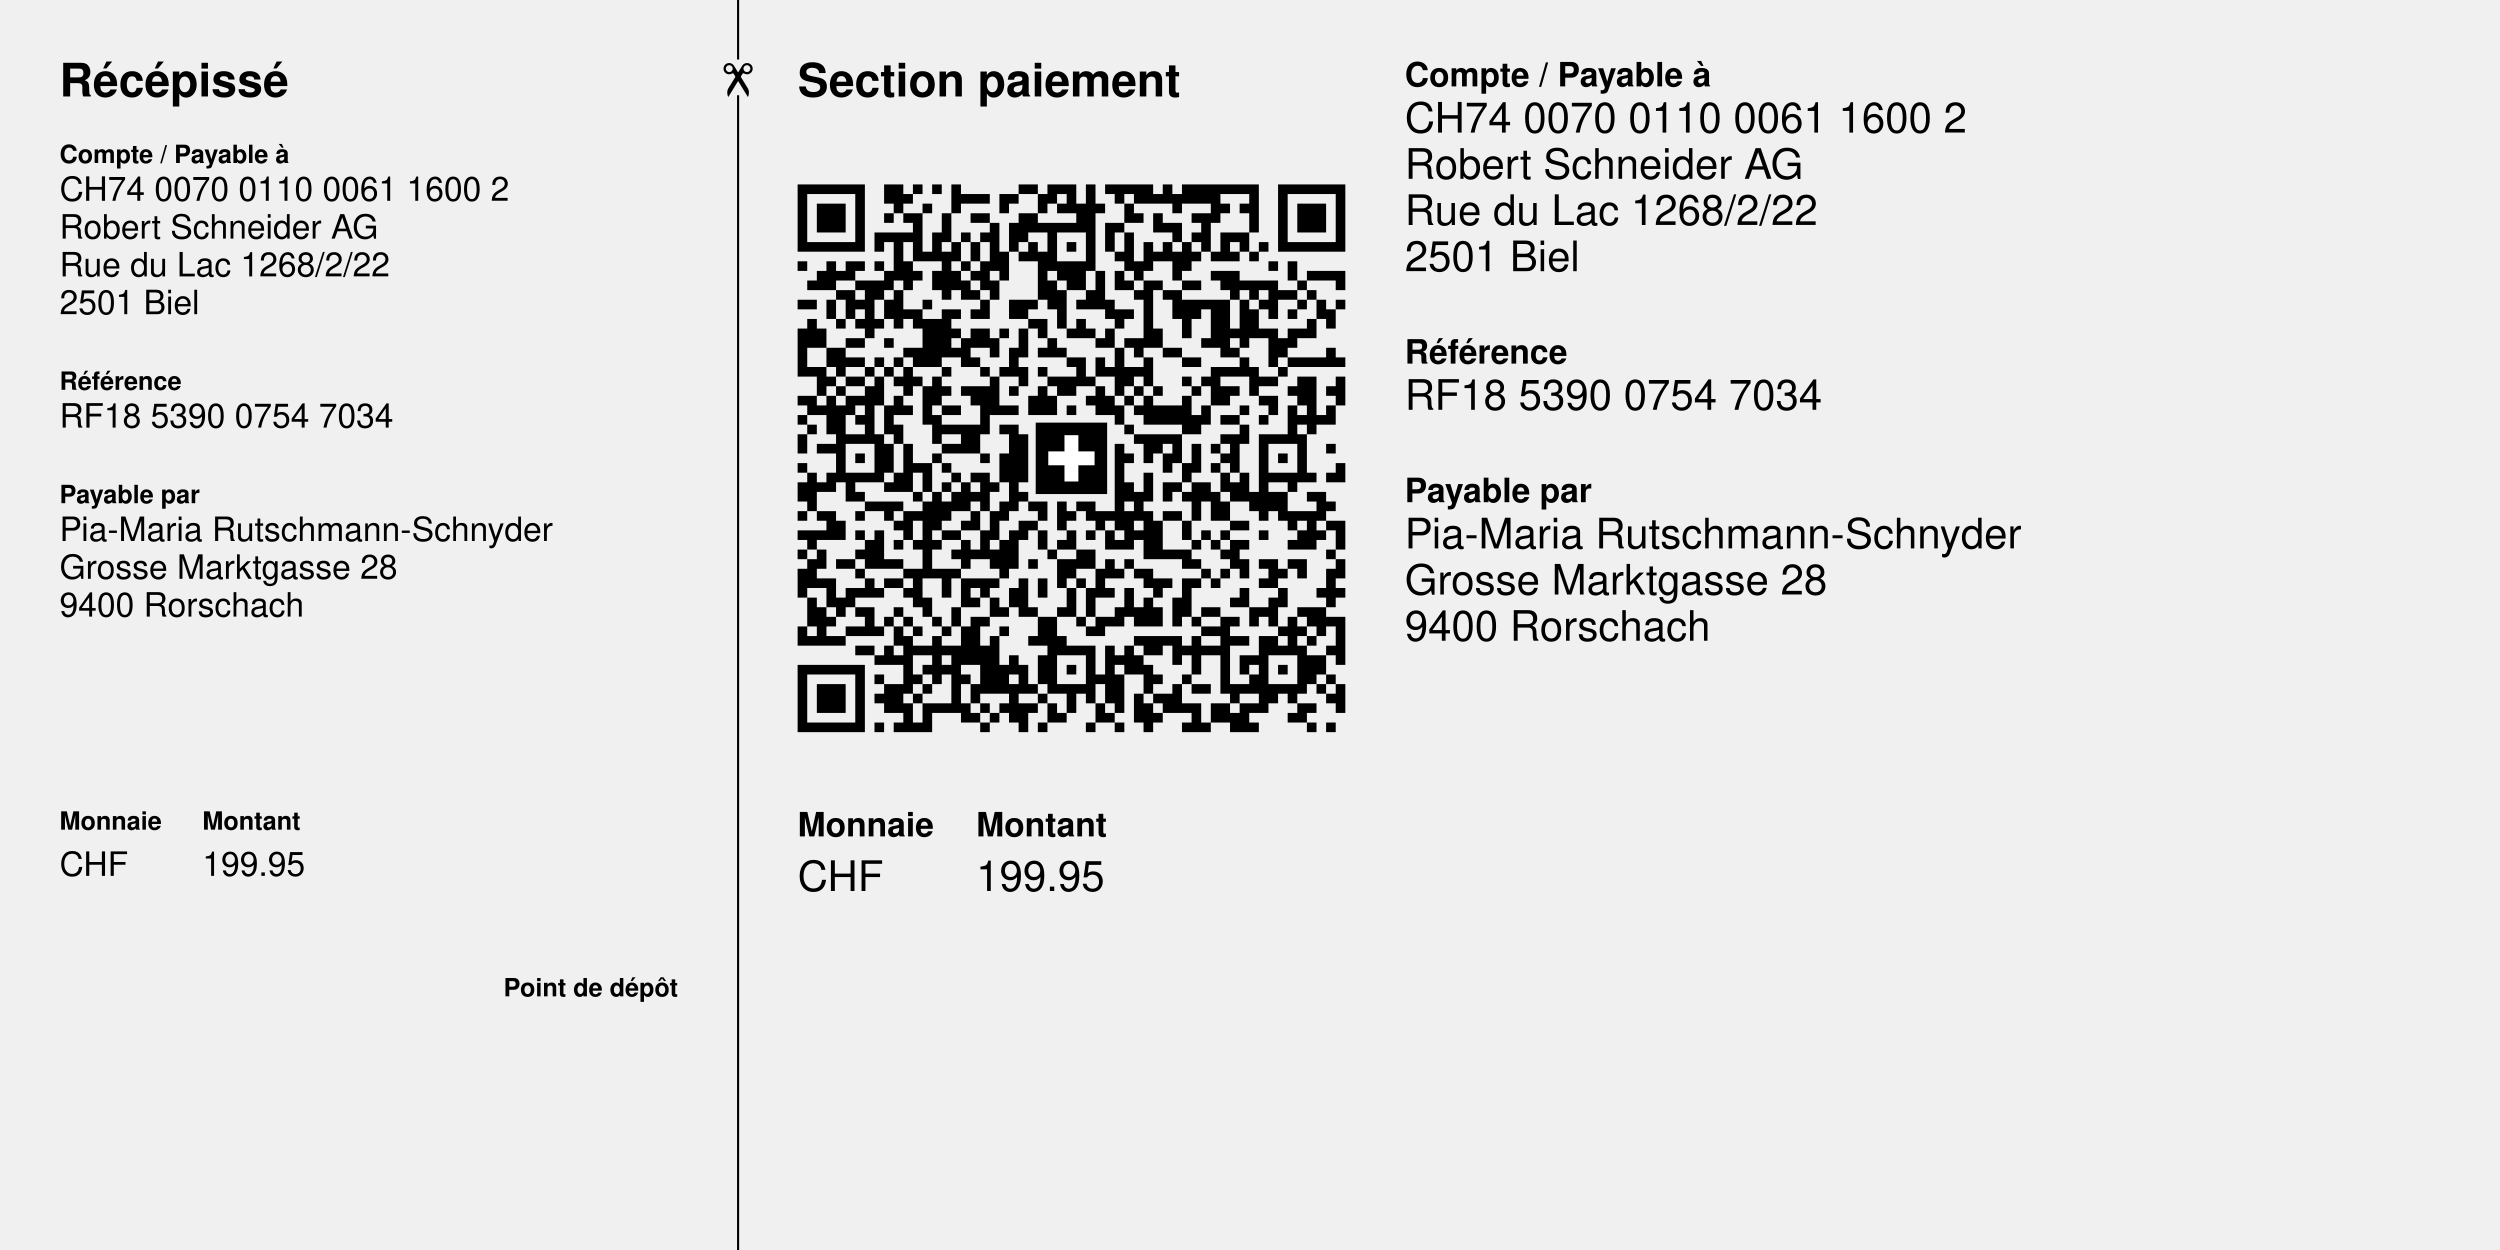
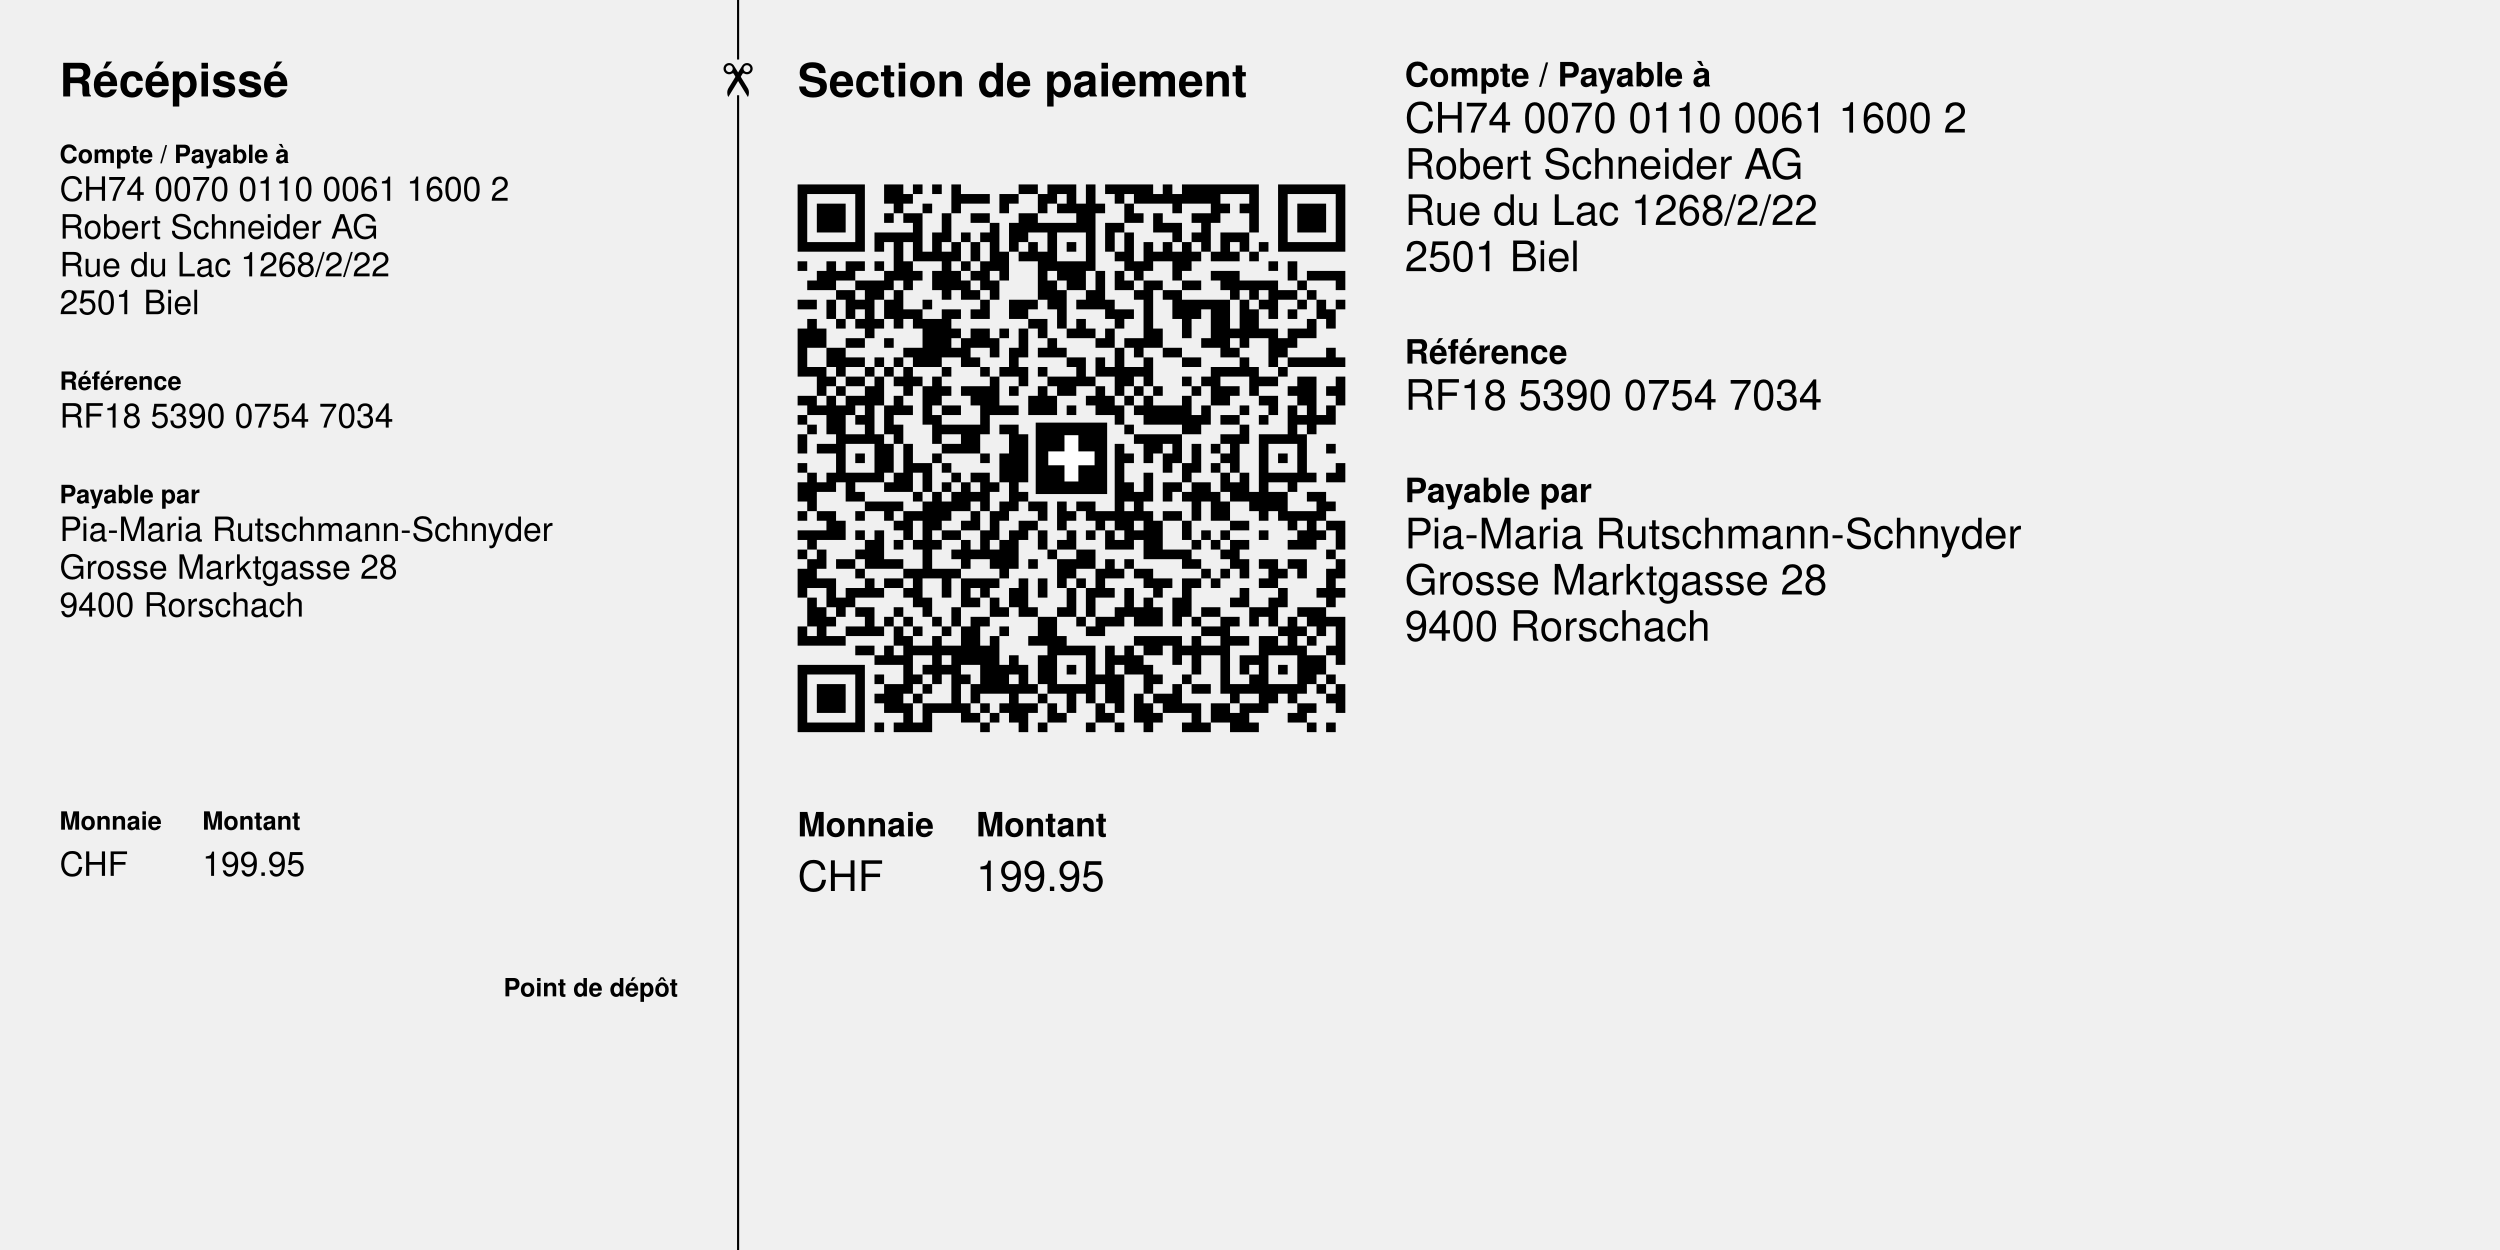
<svg xmlns="http://www.w3.org/2000/svg" width="210mm" height="105mm" version="1.1" viewBox="0 0 595.276 297.638">
  <g font-family="Helvetica,Arial,&quot;Liberation Sans&quot;" transform="translate(0 297.638)">
    <g transform="translate(189.921 -0)">
-       <text x="0" y="-274.665" font-size="11" font-weight="bold">Section paiement</text>
+       <text x="0" y="-274.665" font-size="11" font-weight="bold">Section de paiement</text>
    </g>
    <g transform="translate(189.921 -123.307) scale(2.288)">
      <path d="M0,-57h7v1h-7zm9,0h2v2h-2zm3,0h1v1h-1zm2,0h1v1h-1zm2,0h1v3h-1zm7,0h2v1h-2z m3,0h3v1h-3zm4,0h1v9h-1zm2,0h5v1h-5zm6,0h1v2h-1zm2,0h8v1h-8zm10,0h7v1h-7z m-50,1h1v6h-1zm6,0h1v6h-1zm5,0h1v1h-1zm6,0h3v1h-3zm4,0h2v1h-2zm4,0h2v1h-2z m3,0h1v2h-1zm5,0h1v1h-1zm2,0h3v1h-3zm4,0h5v1h-5zm8,0h1v4h-1zm3,0h1v6h-1z m6,0h1v6h-1zm-54,1h3v3h-3zm8,0h1v1h-1zm3,0h1v1h-1zm8,0h1v1h-1zm4,0h1v1h-1z m2,0h1v1h-1zm2,0h1v3h-1zm2,0h1v1h-1zm3,0h1v2h-1zm5,0h1v1h-1zm4,0h2v1h-2z m3,0h1v1h-1zm6,0h3v3h-3zm-43,1h1v1h-1zm2,0h2v1h-2zm4,0h1v3h-1zm3,0h2v1h-2z m5,0h2v2h-2zm12,0h1v1h-1zm2,0h1v2h-1zm4,0h3v1h-3zm-29,1h1v4h-1zm8,0h1v5h-1z m2,0h1v3h-1zm3,0h4v1h-4zm7,0h1v3h-1zm1,0h1v1h-1zm5,0h2v1h-2zm4,0h1v3h-1z m-34,1h4v1h-4zm6,0h1v3h-1zm3,0h1v1h-1zm2,0h1v1h-1zm4,0h1v1h-1zm3,0h1v4h-1z m8,0h1v4h-1zm5,0h1v1h-1zm2,0h1v1h-1zm3,0h3v1h-3zm-43,1h5v1h-5zm7,0h1v1h-1z m2,-0h1v4h-1zm6,0h1v2h-1zm2,0h1v2h-1zm6,0h1v2h-1zm4,0h1v1h-1zm8,0h1v3h-1z m2,0h1v2h-1zm2,0h1v3h-1zm4,0h1v2h-1zm2,0h1v1h-1zm2,0h1v1h-1zm3,0h5v1h-5z m-38,1h1v1h-1zm2,0h1v5h-1zm6,-0h1v3h-1zm2,0h1v1h-1zm2,0h1v5h-1zm8,0h1v1h-1z m4,0h1v1h-1zm2,-0h1v3h-1zm2,0h1v1h-1zm2,0h1v1h-1zm2,0h1v1h-1zm2,0h1v1h-1z m-47,1h1v1h-1zm3,-0h1v3h-1zm2,0h2v1h-2zm3,0h1v1h-1zm3,-0h1v3h-1zm6,0h1v1h-1z m2,-0h1v3h-1zm8,0h3v2h-3zm8,0h1v2h-1zm14,0h1v1h-1zm2,-0h1v2h-1zm-49,1h1v2h-1z m2,0h2v1h-2zm5,0h1v2h-1zm3,0h1v1h-1zm2,0h1v2h-1zm2,0h1v2h-1zm2,0h1v1h-1z m13,0h1v4h-1zm2,-0h1v2h-1zm10,0h3v1h-3zm10,0h4v1h-4zm-52,1h1v1h-1zm5,0h3v1h-3z m11,0h1v2h-1zm3,0h1v2h-1zm6,0h1v3h-1zm2,-0h2v1h-2zm6,0h1v1h-1zm2,0h1v7h-1z m1,0h1v1h-1zm3,0h2v1h-2zm4,0h6v1h-6zm8,0h1v1h-1zm4,0h1v1h-1zm-52,1h2v1h-2z m3,0h1v5h-1zm1,0h1v1h-1zm2,0h1v4h-1zm8,0h1v1h-1zm9,0h1v4h-1zm3,0h1v2h-1z m5,0h1v1h-1zm3,0h2v1h-2zm7,0h1v1h-1zm2,0h1v1h-1zm2,0h3v1h-3zm4,0h1v1h-1z m-53,1h2v1h-2zm3,0h1v2h-1zm2,0h2v1h-2zm4,0h1v2h-1zm4,0h1v1h-1zm6,0h1v2h-1z m3,0h2v2h-2zm2,0h1v1h-1zm5,0h1v1h-1zm3,0h1v2h-1zm7,0h6v1h-6zm7,-0h1v5h-1z m2,0h2v1h-2zm4,0h1v1h-1zm2,0h1v2h-1zm2,0h1v1h-1zm-51,1h1v1h-1zm6,0h2v1h-2z m4,-0h1v5h-1zm1,0h1v1h-1zm2,0h1v1h-1zm15,0h2v1h-2zm6,0h3v1h-3zm4,-0h2v4h-2z m4,0h1v3h-1zm2,0h1v1h-1zm2,0h1v1h-1zm4,0h1v2h-1zm-54,1h1v3h-1zm3,0h1v1h-1z m2,0h1v1h-1zm2,0h1v1h-1zm4,0h3v1h-3zm12,0h2v1h-2zm5,0h1v2h-1zm4,0h1v1h-1z m7,0h1v2h-1zm13,0h1v2h-1zm-53,1h1v5h-1zm2,0h1v2h-1zm11,0h2v4h-2zm3,0h1v1h-1z m2,-0h2v2h-2zm3,0h1v1h-1zm2,-0h1v3h-1zm2,0h1v1h-1zm3,0h1v1h-1zm2,0h1v1h-1z m2,-0h1v2h-1zm5,0h1v2h-1zm8,0h1v1h-1zm3,0h2v1h-2zm3,0h2v1h-2zm-46,1h2v1h-2z m4,0h1v1h-1zm8,0h1v3h-1zm3,0h1v2h-1zm6,0h1v2h-1zm5,0h1v1h-1zm3,0h2v1h-2z m8,0h1v1h-1zm7,0h2v2h-2zm2,0h1v1h-1zm-48,1h2v2h-2zm8,0h2v1h-2zm5,0h1v1h-1z m6,0h1v3h-1zm3,0h1v1h-1zm2,0h1v1h-1zm6,0h1v5h-1zm2,0h1v1h-1zm3,0h2v1h-2z m6,0h2v1h-2zm11,0h1v2h-1zm-50,1h2v1h-2zm3,0h1v1h-1zm2,0h1v1h-1zm2,0h1v1h-1z m6,0h1v1h-1zm10,0h2v1h-2zm3,0h1v2h-1zm5,0h1v3h-1zm4,0h2v1h-2zm6,0h1v2h-1z m3,0h1v1h-1zm2,0h4v1h-4zm5,0h1v1h-1zm-55,1h2v1h-2zm3,0h1v1h-1zm3,0h1v1h-1z m2,0h1v1h-1zm2,0h1v3h-1zm4,0h1v1h-1zm4,0h1v1h-1zm2,0h1v1h-1zm2,0h1v2h-1z m2,0h1v1h-1zm4,0h1v2h-1zm3,0h1v1h-1zm2,0h2v1h-2zm9,0h1v4h-1zm1,0h2v1h-2z m3,0h1v3h-1zm3,0h1v1h-1zm-48,1h2v1h-2zm3,0h2v1h-2zm3,0h1v3h-1zm2,0h1v1h-1z m2,0h1v1h-1zm2,0h1v3h-1zm6,0h1v4h-1zm6,0h3v1h-3zm4,0h1v1h-1zm4,0h1v1h-1z m6,0h1v1h-1zm2,0h1v1h-1zm6,0h2v1h-2zm4,0h2v3h-2zm4,0h1v3h-1zm-54,1h1v1h-1z m2,0h1v1h-1zm3,0h1v6h-1zm6,0h1v4h-1zm2,0h1v1h-1zm2,0h3v1h-3zm5,0h1v1h-1z m3,0h1v3h-1zm2,0h2v1h-2zm4,0h1v3h-1zm4,0h1v1h-1zm2,0h1v1h-1zm4,0h1v1h-1z m3,0h2v1h-2zm7,0h1v1h-1zm4,0h1v1h-1zm-55,1h2v1h-2zm3,0h1v4h-1zm2,0h2v1h-2z m5,0h1v2h-1zm8,0h2v1h-2zm6,0h1v2h-1zm2,0h1v2h-1zm4,0h1v1h-1zm2,0h1v2h-1z m2,0h1v1h-1zm2,0h1v3h-1zm4,0h1v4h-1zm4,0h1v1h-1zm4,0h2v1h-2zm-47,1h2v1h-2z m3,0h1v8h-1zm1,0h1v1h-1zm4,0h1v3h-1zm2,0h1v1h-1zm4,0h2v1h-2zm4,0h1v3h-1z m2,0h2v1h-2zm7,0h1v1h-1zm5,0h1v2h-1zm2,0h1v1h-1zm2,0h3v2h-3zm5,0h1v2h-1z m4,0h1v1h-1zm3,0h1v1h-1zm2,0h1v4h-1zm2,0h1v3h-1zm2,0h1v2h-1zm-55,1h1v1h-1z m6,0h1v1h-1zm8,0h1v3h-1zm27,0h1v2h-1zm3,0h2v1h-2zm4,0h1v1h-1zm4,0h1v1h-1z m2,0h1v1h-1zm-53,1h1v1h-1zm9,0h1v2h-1zm5,0h4v1h-4zm6,0h2v1h-2zm13,0h1v1h-1z m12,0h1v2h-1zm-46,1h1v2h-1zm5,0h2v1h-2zm3,0h1v5h-1zm9,0h2v2h-2zm5,0h2v5h-2z m13,0h5v1h-5zm9,0h2v1h-2zm4,0h1v9h-1zm1,0h2v1h-2zm3,0h1v5h-1zm-50,1h2v1h-2z m7,0h1v3h-1zm2,0h1v5h-1zm4,0h2v1h-2zm18,0h1v9h-1zm3,0h2v1h-2zm3,0h1v2h-1z m2,0h1v3h-1zm2,0h1v1h-1zm2,0h1v3h-1zm10,0h1v1h-1zm-49,1h1v1h-1zm8,0h1v1h-1z m5,0h1v1h-1zm2,0h1v3h-1zm13,0h1v1h-1zm2,0h1v1h-1zm2,0h1v2h-1zm6,0h1v1h-1z m6,0h1v1h-1zm-50,1h1v1h-1zm12,0h2v1h-2zm3,0h1v1h-1zm25,0h1v2h-1zm3,0h1v1h-1z m13,0h1v2h-1zm-55,1h1v4h-1zm2,0h1v2h-1zm2,0h3v1h-3zm5,0h1v2h-1zm3,0h1v2h-1z m3,0h1v1h-1zm2,0h2v1h-2zm18,0h1v3h-1zm8,0h1v2h-1zm2,0h1v3h-1zm3,0h3v1h-3z m4,0h1v1h-1zm2,0h1v1h-1zm-55,1h1v2h-1zm2,0h1v1h-1zm3,0h1v2h-1zm4,0h1v1h-1z m6,0h1v1h-1zm2,-0h1v3h-1zm2,0h1v3h-1zm1,0h1v1h-1zm2,-0h1v3h-1zm12,0h1v2h-1z m4,0h2v1h-2zm3,0h2v2h-2zm4,0h1v2h-1zm6,0h1v1h-1zm-45,1h1v1h-1zm6,0h1v1h-1z m2,0h1v4h-1zm2,-0h1v2h-1zm2,0h1v1h-1zm5,0h1v1h-1zm12,0h1v3h-1zm3,0h1v1h-1z m2,0h1v1h-1zm3,0h1v3h-1zm4,-0h1v2h-1zm2,0h2v2h-2zm4,0h2v1h-2zm-46,1h4v1h-4z m6,0h1v8h-1zm2,0h1v2h-1zm6,0h1v2h-1zm3,-0h2v1h-2zm3,0h1v3h-1zm2,-0h2v1h-2z m12,0h1v2h-1zm3,0h1v2h-1zm10,-0h2v1h-2zm-54,1h1v1h-1zm2,0h2v1h-2zm4,0h1v1h-1z m3,0h1v1h-1zm2,-0h1v3h-1zm1,0h1v1h-1zm6,0h1v2h-1zm2,-0h1v3h-1zm5,0h1v1h-1z m3,0h1v1h-1zm2,0h3v1h-3zm4,-0h1v4h-1zm2,0h1v5h-1zm2,0h2v1h-2zm12,0h5v1h-5z m-47,1h2v2h-2zm7,0h1v1h-1zm7,0h1v1h-1zm6,0h2v1h-2zm8,0h1v1h-1zm6,-0h1v4h-1z m3,0h1v2h-1zm5,0h2v1h-2zm6,0h1v1h-1zm2,-0h1v3h-1zm2,0h2v1h-2zm-55,1h3v1h-3z m6,0h1v1h-1zm2,0h1v4h-1zm7,0h2v1h-2zm4,0h1v3h-1zm3,0h1v4h-1zm1,0h1v1h-1z m2,0h1v2h-1zm3,0h1v2h-1zm2,0h1v1h-1zm2,0h1v2h-1zm3,0h1v1h-1zm7,0h1v1h-1z m2,0h1v1h-1zm4,0h1v1h-1zm4,0h1v2h-1zm2,0h1v1h-1zm2,0h1v2h-1zm-55,1h1v1h-1z m6,0h1v3h-1zm3,0h1v1h-1zm2,0h1v1h-1zm2,0h1v1h-1zm3,0h1v3h-1zm4,0h1v4h-1z m6,0h1v1h-1zm6,0h1v1h-1zm8,0h1v1h-1zm2,0h1v1h-1zm2,0h1v3h-1zm1,0h1v1h-1z m5,0h1v1h-1zm-51,1h1v1h-1zm2,0h1v2h-1zm4,0h1v1h-1zm10,0h1v1h-1zm2,0h1v1h-1z m2,0h1v2h-1zm6,0h1v1h-1zm3,0h2v2h-2zm9,0h3v1h-3zm6,0h1v1h-1zm11,0h1v1h-1z m-54,1h1v3h-1zm3,0h2v1h-2zm5,0h2v1h-2zm15,0h1v1h-1zm3,0h2v2h-2zm5,0h1v2h-1z m2,0h1v1h-1zm6,0h2v1h-2zm6,0h1v2h-1zm2,0h2v1h-2zm3,0h2v1h-2zm5,0h1v2h-1z m-56,1h1v3h-1zm6,0h1v1h-1zm5,0h2v1h-2zm3,0h3v1h-3zm17,0h1v3h-1zm2,0h1v1h-1z m2,0h2v1h-2zm7,0h1v1h-1zm2,0h1v1h-1zm5,0h2v1h-2zm3,0h1v1h-1zm3,0h1v4h-1z m-53,1h2v1h-2zm5,0h1v2h-1zm2,0h2v1h-2zm3,0h1v3h-1zm3,0h1v2h-1zm2,0h4v1h-4z m6,0h1v4h-1zm2,0h1v2h-1zm2,0h1v1h-1zm2,0h1v1h-1zm7,0h3v1h-3zm4,0h1v4h-1z m1,0h1v1h-1zm2,0h1v1h-1zm5,0h2v1h-2zm-45,1h1v2h-1zm2,0h2v1h-2zm3,0h1v1h-1z m3,0h1v1h-1zm6,0h1v2h-1zm2,0h1v1h-1zm3,0h1v2h-1zm6,0h1v3h-1zm2,0h1v3h-1z m2,0h1v1h-1zm2,0h1v3h-1zm3,0h1v1h-1zm9,0h1v2h-1zm4,0h1v2h-1zm4,0h1v1h-1z m2,0h1v1h-1zm-55,1h1v3h-1zm3,0h2v1h-2zm9,0h1v2h-1zm5,0h1v1h-1zm2,0h1v2h-1z m16,0h1v3h-1zm3,0h1v3h-1zm6,0h1v1h-1zm4,0h1v3h-1zm-47,1h1v4h-1zm2,0h1v1h-1z m2,0h2v1h-2zm4,0h1v1h-1zm6,0h1v2h-1zm5,0h1v1h-1zm3,0h1v1h-1zm3,0h1v1h-1z m6,0h1v2h-1zm2,0h1v2h-1zm2,0h1v2h-1zm5,0h2v1h-2zm5,0h2v1h-2zm5,0h3v1h-3z m-49,1h1v1h-1zm4,-0h1v2h-1zm2,0h1v1h-1zm2,0h1v1h-1zm3,0h1v1h-1zm4,0h1v5h-1z m1,0h1v1h-1zm6,0h2v3h-2zm4,0h1v1h-1zm2,0h2v1h-2zm10,0h1v1h-1zm3,0h1v8h-1z m1,0h1v1h-1zm2,0h1v1h-1zm4,0h1v4h-1zm2,0h4v1h-4zm-53,1h1v2h-1zm5,0h2v1h-2z m3,0h1v1h-1zm2,0h1v2h-1zm2,0h1v1h-1zm3,0h1v1h-1zm2,0h1v4h-1zm4,-0h1v1h-1z m9,0h2v1h-2zm12,0h2v1h-2zm8,0h1v1h-1zm2,0h1v1h-1zm2,0h1v1h-1zm2,0h1v4h-1z m-55,1h1v1h-1zm2,0h2v1h-2zm8,0h1v6h-1zm3,-0h1v5h-1zm6,0h1v6h-1zm4,-0h1v1h-1z m3,0h1v2h-1zm8,0h5v1h-5zm6,0h1v4h-1zm4,-0h2v1h-2zm3,0h1v8h-1zm1,0h1v2h-1z m4,0h1v1h-1zm-47,1h2v1h-2zm3,0h1v2h-1zm3,0h2v1h-2zm3,0h2v1h-2zm4,0h1v5h-1z m7,0h1v5h-1zm2,0h3v1h-3zm4,0h1v6h-1zm2,0h1v3h-1zm2,-0h2v1h-2zm3,0h2v1h-2z m3,0h2v1h-2zm8,0h1v1h-1zm2,0h1v5h-1zm3,0h1v1h-1zm-47,1h1v1h-1zm2,0h1v1h-1z m6,0h1v6h-1zm6,0h1v2h-1zm3,0h1v3h-1zm5,0h1v5h-1zm3,0h1v1h-1zm2,0h1v2h-1z m4,0h1v1h-1zm7,0h2v1h-2zm7,0h2v2h-2zm-53,1h7v1h-7zm13,0h1v1h-1zm2,0h1v1h-1z m6,0h1v3h-1zm2,0h1v3h-1zm5,0h1v1h-1zm8,0h1v3h-1zm10,0h1v1h-1zm4,0h1v1h-1z m-50,1h1v6h-1zm6,0h1v6h-1zm2,-0h1v1h-1zm4,0h1v1h-1zm5,0h1v1h-1zm14,0h1v1h-1z m2,0h1v4h-1zm4,-0h1v1h-1zm3,0h1v1h-1zm7,0h1v2h-1zm6,-0h1v1h-1zm2,0h1v1h-1z m-53,1h3v3h-3zm7,0h2v3h-2zm4,-0h1v1h-1zm5,0h1v2h-1zm4,-0h1v4h-1zm2,0h1v1h-1z m3,0h3v1h-3zm12,0h1v3h-1zm2,-0h2v1h-2zm4,0h2v1h-2zm4,0h3v1h-3zm5,0h1v1h-1z m2,0h1v3h-1zm-48,1h1v1h-1zm4,0h1v1h-1zm13,0h1v1h-1zm3,0h1v2h-1zm7,0h1v3h-1z m2,0h2v1h-2zm8,0h1v1h-1zm4,0h1v1h-1zm2,0h1v1h-1zm4,0h1v1h-1zm-44,1h1v3h-1z m2,0h3v1h-3zm4,0h1v2h-1zm2,0h1v1h-1zm2,0h1v1h-1zm2,0h1v3h-1zm1,0h1v1h-1z m2,0h1v2h-1zm5,0h1v2h-1zm5,0h1v3h-1zm2,0h1v1h-1zm2,0h2v1h-2zm3,0h2v2h-2z m3,0h1v3h-1zm1,0h1v1h-1zm5,0h2v1h-2zm-39,1h1v2h-1zm5,0h1v1h-1zm2,0h1v1h-1z m7,0h1v1h-1zm5,0h1v1h-1zm5,0h1v1h-1zm4,0h1v2h-1zm4,0h1v2h-1zm6,0h2v1h-2z m-50,1h5v1h-5zm7,0h1v1h-1zm2,0h1v1h-1zm2,0h1v1h-1zm7,0h1v1h-1zm6,0h1v1h-1z m5,0h1v1h-1zm3,0h1v1h-1zm7,0h1v1h-1zm2,0h1v1h-1zm5,0h1v1h-1zm6,0h1v1h-1z m2,0h1v1h-1z" fill="#000000" />
    </g>
    <g transform="translate(189.921 -123.307)">
      <path d="M56.693,-73.701h17.008v17.008h-17.008z" fill="#000000" />
      <path d="M63.543,-70.709h3.307v11.024h-3.307zm-3.858,3.858h11.024v3.307h-11.024z" fill="#ffffff" />
    </g>
    <g transform="translate(189.921 -0)">
      <text x="0" y="-98.482" font-size="8" font-weight="bold">Monnaie</text>
      <text x="0" y="-85.482" font-size="10">CHF</text>
      <text x="42.52" y="-98.482" font-size="8" font-weight="bold">Montant</text>
      <text x="42.52" y="-85.482" font-size="10">199.95</text>
    </g>
    <g transform="translate(334.488 -0)">
      <text x="0" y="-277.065" font-size="8" font-weight="bold">Compte / Payable à</text>
      <text x="0" y="-266.065" font-size="10">CH74 0070 0110 0061 1600 2</text>
      <text x="0" y="-255.065" font-size="10">Robert Schneider AG</text>
      <text x="0" y="-244.065" font-size="10">Rue du Lac 1268/2/22</text>
      <text x="0" y="-233.065" font-size="10">2501 Biel</text>
      <text x="0" y="-211.065" font-size="8" font-weight="bold">Référence</text>
      <text x="0" y="-200.065" font-size="10">RF18 5390 0754 7034</text>
      <text x="0" y="-178.065" font-size="8" font-weight="bold">Payable par</text>
      <text x="0" y="-167.065" font-size="10">Pia-Maria Rutschmann-Schnyder</text>
      <text x="0" y="-156.065" font-size="10">Grosse Marktgasse 28</text>
      <text x="0" y="-145.065" font-size="10">9400 Rorschach</text>
    </g>
    <g transform="translate(14.173 -0)">
      <text x="0" y="-274.665" font-size="11" font-weight="bold">Récépissé</text>
      <text x="0" y="-258.822" font-size="6" font-weight="bold">Compte / Payable à</text>
      <text x="0" y="-249.822" font-size="8">CH74 0070 0110 0061 1600 2</text>
      <text x="0" y="-240.822" font-size="8">Robert Schneider AG</text>
      <text x="0" y="-231.822" font-size="8">Rue du Lac 1268/2/22</text>
      <text x="0" y="-222.822" font-size="8">2501 Biel</text>
      <text x="0" y="-204.822" font-size="6" font-weight="bold">Référence</text>
      <text x="0" y="-195.822" font-size="8">RF18 5390 0754 7034</text>
      <text x="0" y="-177.822" font-size="6" font-weight="bold">Payable par</text>
      <text x="0" y="-168.822" font-size="8">Pia-Maria Rutschmann-Schnyder</text>
      <text x="0" y="-159.822" font-size="8">Grosse Marktgasse 28</text>
      <text x="0" y="-150.822" font-size="8">9400 Rorschach</text>
      <text x="0" y="-100.082" font-size="6" font-weight="bold">Monnaie</text>
      <text x="0" y="-89.082" font-size="8">CHF</text>
      <text x="34.016" y="-100.082" font-size="6" font-weight="bold">Montant</text>
      <text x="34.016" y="-89.082" font-size="8">199.95</text>
      <text x="105.732" y="-60.397" font-size="6" font-weight="bold">Point de dépôt</text>
    </g>
    <path d="M175.748,-0l0,-274.961m0,-8.504l0,-14.173" stroke="#000000" stroke-width="0.5" fill="none" />
    <g transform="translate(172.687 -274.535) scale(0.006)">
      <path d="M131.754,-359.388c-33.041,54.539,-52.384,110.154,-52.384,192.144c0,62.702,15.27,120.654,41.122,167.596l567.598,-926.232c10.25,-16.724,34.279,-23.091,63.969,-5.805c33.06,19.242,71.495,30.268,112.507,30.268 c123.676,0,223.937,-100.261,223.937,-223.937c0,-123.676,-100.261,-223.937,-223.937,-223.937c-76.348,0,-143.773,38.208,-184.195,96.548l-548.617,893.353zm728.561,-904.861c75.929,0,137.48,61.551,137.48,137.48 c0,75.929,-61.551,137.48,-137.48,137.48c-75.929,0,-137.48,-61.551,-137.48,-137.48c0,-75.929,61.551,-137.48,137.48,-137.48z" fill="#000000" />
    </g>
    <g transform="translate(178.809 -274.535) scale(-0.006 0.006)">
      <path d="M131.754,-359.388c-33.041,54.539,-52.384,110.154,-52.384,192.144c0,62.702,15.27,120.654,41.122,167.596l567.598,-926.232c10.25,-16.724,34.279,-23.091,63.969,-5.805c33.06,19.242,71.495,30.268,112.507,30.268 c123.676,0,223.937,-100.261,223.937,-223.937c0,-123.676,-100.261,-223.937,-223.937,-223.937c-76.348,0,-143.773,38.208,-184.195,96.548l-548.617,893.353zm728.561,-904.861c75.929,0,137.48,61.551,137.48,137.48 c0,75.929,-61.551,137.48,-137.48,137.48c-75.929,0,-137.48,-61.551,-137.48,-137.48c0,-75.929,61.551,-137.48,137.48,-137.48z" fill="#000000" />
    </g>
  </g>
</svg>
